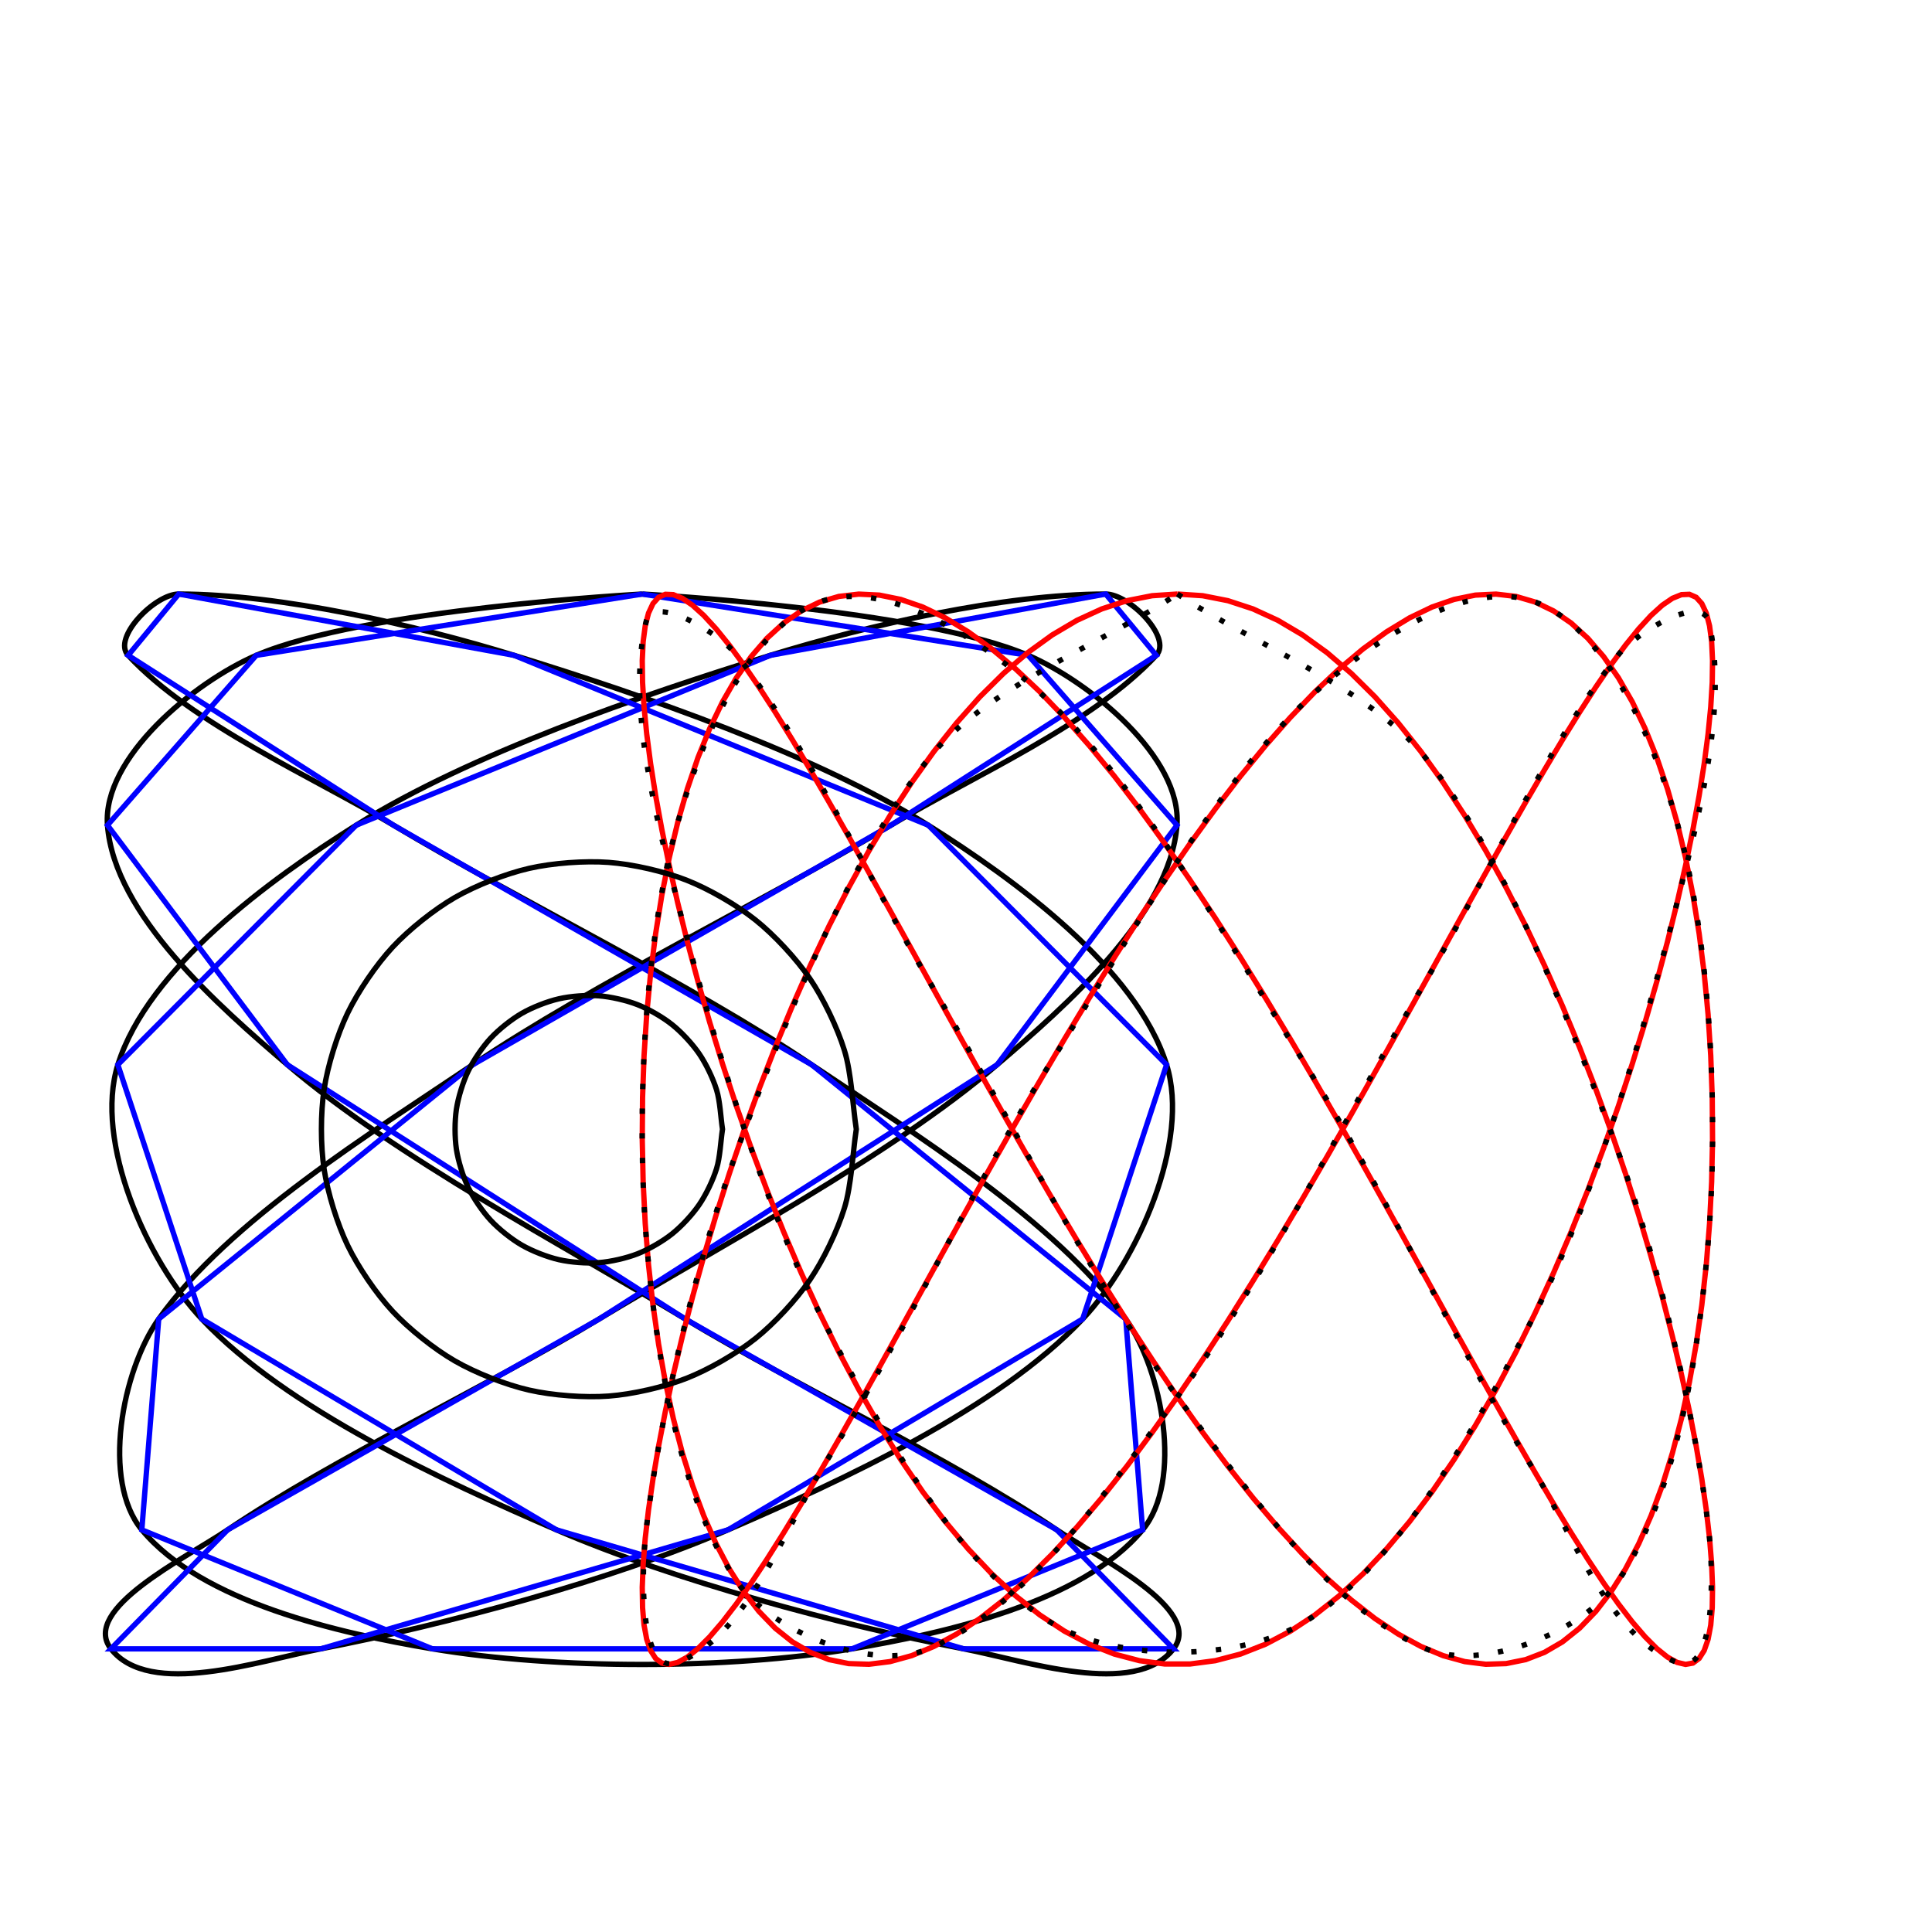
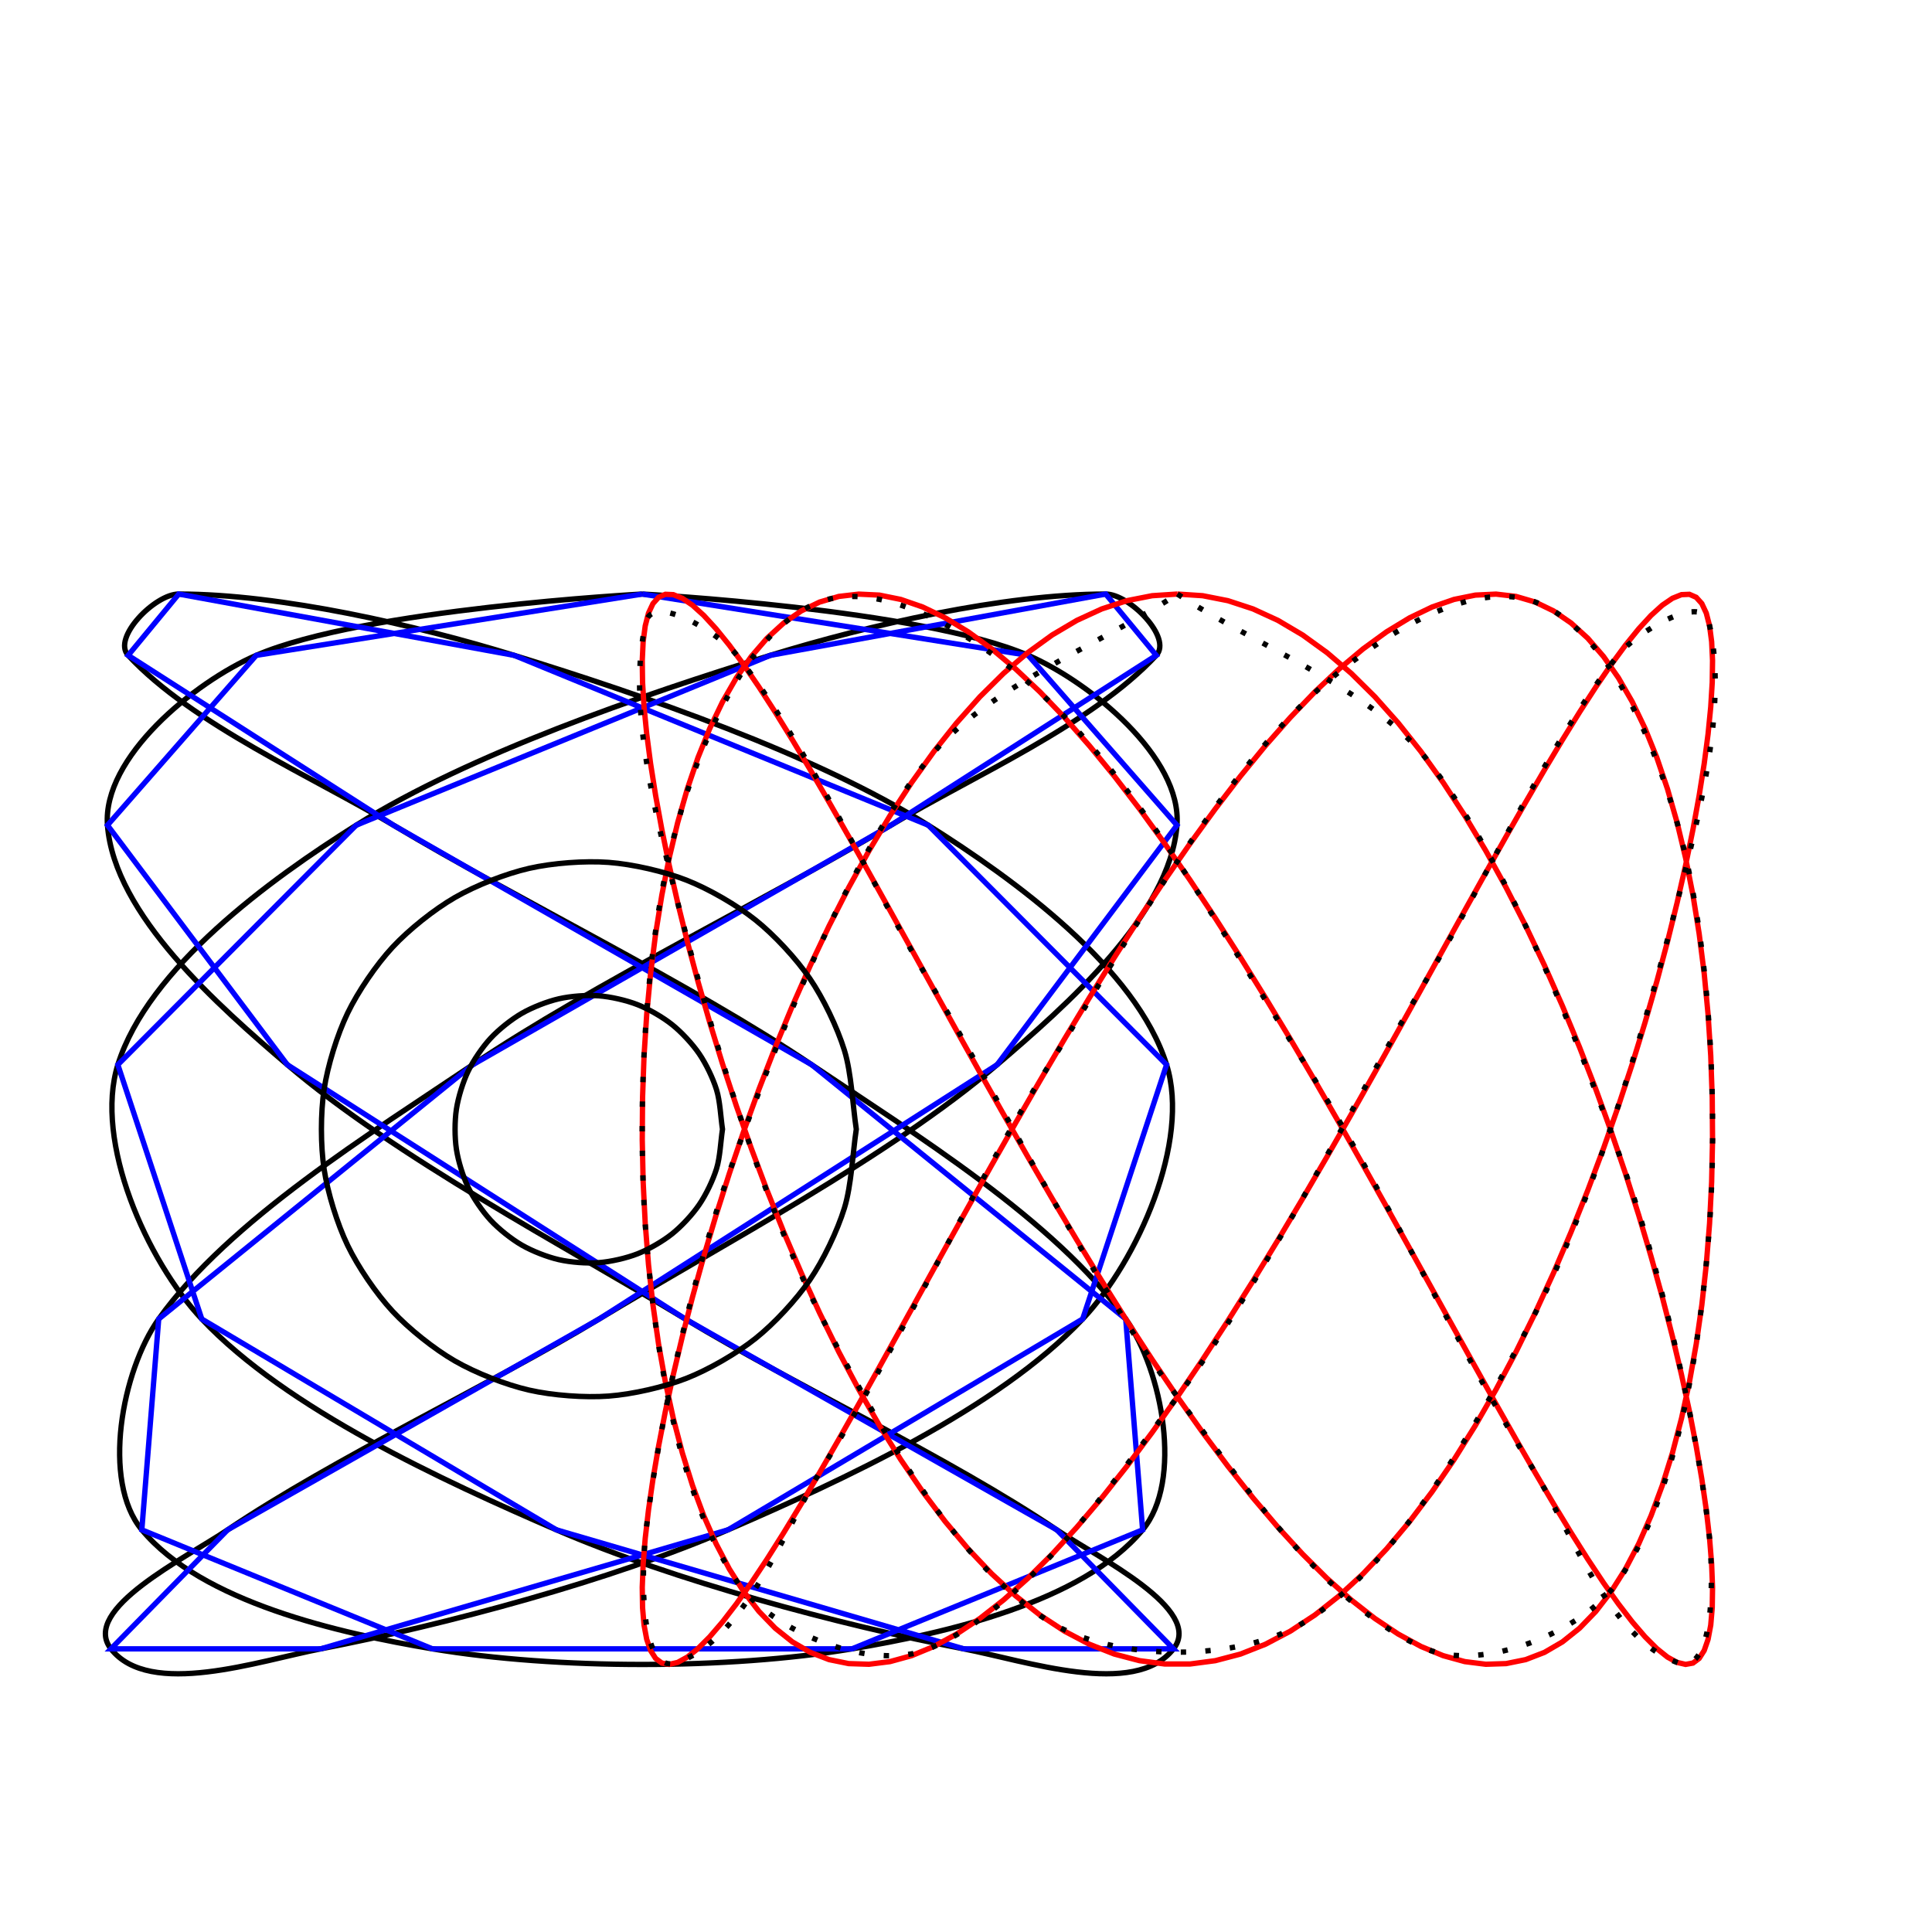
<svg xmlns="http://www.w3.org/2000/svg" baseProfile="full" height="100%" version="1.1" viewBox="0,0,361,361" width="100%">
  <defs />
  <path d=" M 120, 111.0   C  120, 111.0 172.011, 113.762 192.12, 122.454   203.739, 127.477 220.877, 141.572 219.919, 154.194   218.648, 170.935 199.076, 188.038 186.312, 198.946   166.187, 216.145 134.609, 232.766 111.953, 246.46   91.462, 258.846 62.379, 272.447 42.54, 285.851   34.796, 291.083 14.974, 300.731 20.729, 308.094   27.971, 317.359 48.38, 310.321 59.926, 308.094   83.285, 303.588 114.209, 295.302 136.041, 285.851   157.263, 276.664 186.435, 263.286 202.298, 246.46   212.596, 235.539 222.459, 213.273 217.979, 198.946   212.326, 180.869 189.49, 164.26 173.447, 154.194   152.193, 140.858 120.044, 129.849 96.068, 122.454   77.805, 116.822 52.51, 111 33.397, 111.0   28.943, 111.0 20.916, 119.191 23.948, 122.454   35.969, 135.393 58.377, 145.119 73.528, 154.194   96.703, 168.074 129.27, 183.842 151.667, 198.946   170.446, 211.611 197.213, 228.005 210.345, 246.46   217.218, 256.12 221.072, 276.728 213.502, 285.851   202.259, 299.399 176.56, 305.184 159.197, 308.094   136.002, 311.982 103.998, 311.982 80.803, 308.094   63.44, 305.184 37.741, 299.399 26.498, 285.851   18.928, 276.728 22.782, 256.12 29.655, 246.46   42.787, 228.005 69.554, 211.611 88.333, 198.946   110.73, 183.842 143.297, 168.074 166.472, 154.194   181.623, 145.119 204.031, 135.393 216.052, 122.454   219.084, 119.191 211.057, 111.0 206.603, 111.0   187.49, 111 162.195, 116.822 143.932, 122.454   119.956, 129.849 87.807, 140.858 66.553, 154.194   50.51, 164.26 27.674, 180.869 22.021, 198.946   17.541, 213.273 27.404, 235.539 37.702, 246.46   53.565, 263.286 82.737, 276.664 103.959, 285.851   125.791, 295.302 156.715, 303.588 180.074, 308.094   191.62, 310.321 212.029, 317.359 219.271, 308.094   225.026, 300.731 205.204, 291.083 197.46, 285.851   177.621, 272.447 148.538, 258.846 128.047, 246.46   105.391, 232.766 73.813, 216.145 53.688, 198.946   40.924, 188.038 21.352, 170.935 20.081, 154.194   19.123, 141.572 36.261, 127.477 47.88, 122.454   67.989, 113.762 120, 111.0 120, 111.0  " style="fill : none; stroke : black; stroke-width : 1; stroke-dasharray : none;" />
  <polyline points="120,111.0 192.12,122.454 219.919,154.194 186.312,198.946 111.953,246.46 42.54,285.851 20.729,308.094 59.926,308.094 136.041,285.851 202.298,246.46 217.979,198.946 173.447,154.194 96.068,122.454 33.397,111.0 23.948,122.454 73.528,154.194 151.667,198.946 210.345,246.46 213.502,285.851 159.197,308.094 80.803,308.094 26.498,285.851 29.655,246.46 88.333,198.946 166.472,154.194 216.052,122.454 206.603,111.0 143.932,122.454 66.553,154.194 22.021,198.946 37.702,246.46 103.959,285.851 180.074,308.094 219.271,308.094 197.46,285.851 128.047,246.46 53.688,198.946 20.081,154.194 47.88,122.454 120,111.0" style="fill : none; stroke : blue; stroke-width : 1; stroke-dasharray : none;" />
  <polyline points="220,111.0 224.722,111.31 229.434,112.237 234.125,113.777 238.785,115.919 243.402,118.65 247.967,121.953 252.47,125.808 256.9,130.191 261.248,135.075 265.504,140.429 269.659,146.22 273.702,152.413 277.626,158.968 281.421,165.847 285.079,173.005 288.592,180.398 291.952,187.981 295.152,195.707 298.183,203.527 301.04,211.394 303.717,219.258 306.206,227.071 308.503,234.785 310.603,242.351 312.501,249.723 314.192,256.854 315.673,263.702 316.94,270.224 317.991,276.378 318.824,282.127 319.436,287.435 319.826,292.27 319.993,296.602 319.937,300.402 319.658,303.649 319.157,306.322 318.435,308.404 317.493,309.883 316.333,310.749 314.959,310.997 313.372,310.625 311.577,309.636 309.578,308.036 307.379,305.834 304.985,303.045 302.401,299.686 299.634,295.777 296.689,291.343 293.572,286.411 290.292,281.011 286.855,275.178 283.268,268.947 279.54,262.358 275.68,255.449 271.695,248.266 267.595,240.851 263.388,233.252 259.085,225.515 254.695,217.688 250.227,209.819 245.692,201.958 241.099,194.152 236.459,186.451 231.783,178.903 227.08,171.553 222.362,164.447 217.638,157.63 212.92,151.144 208.217,145.028 203.541,139.322 198.901,134.059 194.308,129.273 189.773,124.994 185.305,121.248 180.915,118.057 176.612,115.443 172.405,113.42 168.305,112.003 164.32,111.198 160.46,111.012 156.732,111.446 153.145,112.497 149.708,114.157 146.428,116.418 143.311,119.265 140.366,122.681 137.599,126.643 135.015,131.129 132.621,136.109 130.422,141.553 128.423,147.428 126.628,153.696 125.041,160.32 123.667,167.257 122.507,174.466 121.565,181.901 120.843,189.516 120.342,197.265 120.063,205.098 120.007,212.968 120.174,220.826 120.564,228.623 121.176,236.311 122.009,243.842 123.06,251.17 124.327,258.248 125.808,265.034 127.499,271.485 129.397,277.561 131.497,283.225 133.794,288.441 136.283,293.178 138.96,297.405 141.817,301.097 144.848,304.23 148.048,306.786 151.408,308.749 154.921,310.106 158.579,310.848 162.374,310.972 166.298,310.477 170.341,309.365 174.496,307.643 178.752,305.323 183.1,302.418 187.53,298.947 192.033,294.931 196.598,290.395 201.215,285.367 205.875,279.878 210.566,273.963 215.278,267.657 220,261 224.722,254.033 229.434,246.8 234.125,239.345 238.785,231.714 243.402,223.955 247.967,216.116 252.47,208.245 256.9,200.391 261.248,192.602 265.504,184.928 269.659,177.415 273.702,170.111 277.626,163.059 281.421,156.305 285.079,149.89 288.592,143.853 291.952,138.233 295.152,133.063 298.183,128.376 301.04,124.201 303.717,120.564 306.206,117.488 308.503,114.99 310.603,113.088 312.501,111.792 314.192,111.112 315.673,111.05 316.94,111.607 317.991,112.78 318.824,114.562 319.436,116.941 319.826,119.903 319.993,123.43 319.937,127.499 319.658,132.086 319.157,137.162 318.435,142.695 317.493,148.651 316.333,154.994 314.959,161.683 313.372,168.679 311.577,175.936 309.578,183.411 307.379,191.057 304.985,198.826 302.401,206.671 299.634,214.542 296.689,222.392 293.572,230.171 290.292,237.831 286.855,245.325 283.268,252.607 279.54,259.63 275.68,266.352 271.695,272.731 267.595,278.728 263.388,284.305 259.085,289.428 254.695,294.065 250.227,298.187 245.692,301.769 241.099,304.788 236.459,307.227 231.783,309.069 227.08,310.303 222.362,310.923 217.638,310.923 212.92,310.303 208.217,309.069 203.541,307.227 198.901,304.788 194.308,301.769 189.773,298.187 185.305,294.065 180.915,289.428 176.612,284.305 172.405,278.728 168.305,272.731 164.32,266.352 160.46,259.63 156.732,252.607 153.145,245.325 149.708,237.831 146.428,230.171 143.311,222.392 140.366,214.542 137.599,206.671 135.015,198.826 132.621,191.057 130.422,183.411 128.423,175.936 126.628,168.679 125.041,161.683 123.667,154.994 122.507,148.651 121.565,142.695 120.843,137.162 120.342,132.086 120.063,127.499 120.007,123.43 120.174,119.903 120.564,116.941 121.176,114.562 122.009,112.78 123.06,111.607 124.327,111.05 125.808,111.112 127.499,111.792 129.397,113.088 131.497,114.99 133.794,117.488 136.283,120.564 138.96,124.201 141.817,128.376 144.848,133.063 148.048,138.233 151.408,143.853 154.921,149.89 158.579,156.305 162.374,163.059 166.298,170.111 170.341,177.415 174.496,184.928 178.752,192.602 183.1,200.391 187.53,208.245 192.033,216.116 196.598,223.955 201.215,231.714 205.875,239.345 210.566,246.8 215.278,254.033 220,261 224.722,267.657 229.434,273.963 234.125,279.878 238.785,285.367 243.402,290.395 247.967,294.931 252.47,298.947 256.9,302.418 261.248,305.323 265.504,307.643 269.659,309.365 273.702,310.477 277.626,310.972 281.421,310.848 285.079,310.106 288.592,308.749 291.952,306.786 295.152,304.23 298.183,301.097 301.04,297.405 303.717,293.178 306.206,288.441 308.503,283.225 310.603,277.561 312.501,271.485 314.192,265.034 315.673,258.248 316.94,251.17 317.991,243.842 318.824,236.311 319.436,228.623 319.826,220.826 319.993,212.968 319.937,205.098 319.658,197.265 319.157,189.516 318.435,181.901 317.493,174.466 316.333,167.257 314.959,160.32 313.372,153.696 311.577,147.428 309.578,141.553 307.379,136.109 304.985,131.129 302.401,126.643 299.634,122.681 296.689,119.265 293.572,116.418 290.292,114.157 286.855,112.497 283.268,111.446 279.54,111.012 275.68,111.198 271.695,112.003 267.595,113.42 263.388,115.443 259.085,118.057 254.695,121.248 250.227,124.994 245.692,129.273 241.099,134.059 236.459,139.322 231.783,145.028 227.08,151.144 222.362,157.63 217.638,164.447 212.92,171.553 208.217,178.903 203.541,186.451 198.901,194.152 194.308,201.958 189.773,209.819 185.305,217.688 180.915,225.515 176.612,233.252 172.405,240.851 168.305,248.266 164.32,255.449 160.46,262.358 156.732,268.947 153.145,275.178 149.708,281.011 146.428,286.411 143.311,291.343 140.366,295.777 137.599,299.686 135.015,303.045 132.621,305.834 130.422,308.036 128.423,309.636 126.628,310.625 125.041,310.997 123.667,310.749 122.507,309.883 121.565,308.404 120.843,306.322 120.342,303.649 120.063,300.402 120.007,296.602 120.174,292.27 120.564,287.435 121.176,282.127 122.009,276.378 123.06,270.224 124.327,263.702 125.808,256.854 127.499,249.723 129.397,242.351 131.497,234.785 133.794,227.071 136.283,219.258 138.96,211.394 141.817,203.527 144.848,195.707 148.048,187.981 151.408,180.398 154.921,173.005 158.579,165.847 162.374,158.968 166.298,152.413 170.341,146.22 174.496,140.429 178.752,135.075 183.1,130.191 187.53,125.808 192.033,121.953 196.598,118.65 201.215,115.919 205.875,113.777 210.566,112.237 215.278,111.31 220,111.0" style="fill : none; stroke : red; stroke-width : 1; stroke-dasharray : none;" />
  <line style="fill : none; stroke : red; stroke-width : 1; stroke-dasharray : none;" x1="220" x2="220" y1="111.0" y2="111.0" />
-   <path d=" M 220, 111.0   C  233.942, 120.218 256.102, 128.62 266.472, 141.728   281.658, 160.923 293.879, 192.044 302.298, 215.027   309.814, 235.542 316.729, 264.15 319.271, 285.851   320.16, 293.445 320.713, 313.215 313.502, 310.676   300.638, 306.146 293.521, 285.821 286.312, 274.245   272.611, 252.24 257.753, 220.876 243.932, 198.946   230.645, 177.864 214.044, 148.315 196.068, 131.056   186.039, 121.426 166.881, 107.907 153.688, 112.295   139.469, 117.024 130.507, 139.755 126.498, 154.194   120.316, 176.459 118.903, 207.967 120.729, 231.003   122.311, 250.953 126.393, 279.007 137.702, 295.519   144.138, 304.917 163.024, 312.5 173.528, 308.094   191.832, 300.417 208.151, 276.924 220, 261   236.232, 239.184 252.585, 206.557 266.472, 183.178   277.274, 164.993 289.211, 139.07 302.298, 122.454   305.66, 118.187 317.977, 110.871 319.271, 116.146   323.009, 131.386 317.349, 152.919 313.502, 168.131   307.403, 192.246 297.716, 224.354 286.312, 246.46   276.594, 265.299 261.895, 291.744 243.932, 302.998   231.763, 310.621 208.237, 310.621 196.068, 302.998   178.105, 291.744 163.406, 265.299 153.688, 246.46   142.284, 224.354 132.597, 192.246 126.498, 168.131   122.651, 152.919 116.991, 131.386 120.729, 116.146   122.023, 110.871 134.34, 118.187 137.702, 122.454   150.789, 139.07 162.726, 164.993 173.528, 183.178   187.415, 206.557 203.768, 239.184 220, 261   231.849, 276.924 248.168, 300.417 266.472, 308.094   276.976, 312.5 295.862, 304.917 302.298, 295.519   313.607, 279.007 317.689, 250.953 319.271, 231.003   321.097, 207.967 319.684, 176.459 313.502, 154.194   309.493, 139.755 300.531, 117.024 286.312, 112.295   273.119, 107.907 253.961, 121.426 243.932, 131.056   225.956, 148.315 209.355, 177.864 196.068, 198.946   182.247, 220.876 167.389, 252.24 153.688, 274.245   146.479, 285.821 139.362, 306.146 126.498, 310.676   119.287, 313.215 119.84, 293.445 120.729, 285.851   123.271, 264.15 130.186, 235.542 137.702, 215.027   146.121, 192.044 158.342, 160.923 173.528, 141.728   183.898, 128.62 206.058, 120.218 220, 111.0   220, 111 220.0, 111 220, 111.0   Z " style="fill : none; stroke : black; stroke-width : 1; stroke-dasharray : 1, 3.61;" />
+   <path d=" M 220, 111.0   C  233.942, 120.218 256.102, 128.62 266.472, 141.728   281.658, 160.923 293.879, 192.044 302.298, 215.027   309.814, 235.542 316.729, 264.15 319.271, 285.851   320.16, 293.445 320.713, 313.215 313.502, 310.676   300.638, 306.146 293.521, 285.821 286.312, 274.245   272.611, 252.24 257.753, 220.876 243.932, 198.946   230.645, 177.864 214.044, 148.315 196.068, 131.056   186.039, 121.426 166.881, 107.907 153.688, 112.295   139.469, 117.024 130.507, 139.755 126.498, 154.194   120.316, 176.459 118.903, 207.967 120.729, 231.003   122.311, 250.953 126.393, 279.007 137.702, 295.519   144.138, 304.917 163.024, 312.5 173.528, 308.094   191.832, 300.417 208.151, 276.924 220, 261   236.232, 239.184 252.585, 206.557 266.472, 183.178   277.274, 164.993 289.211, 139.07 302.298, 122.454   305.66, 118.187 317.977, 110.871 319.271, 116.146   323.009, 131.386 317.349, 152.919 313.502, 168.131   307.403, 192.246 297.716, 224.354 286.312, 246.46   276.594, 265.299 261.895, 291.744 243.932, 302.998   231.763, 310.621 208.237, 310.621 196.068, 302.998   178.105, 291.744 163.406, 265.299 153.688, 246.46   142.284, 224.354 132.597, 192.246 126.498, 168.131   122.651, 152.919 116.991, 131.386 120.729, 116.146   122.023, 110.871 134.34, 118.187 137.702, 122.454   150.789, 139.07 162.726, 164.993 173.528, 183.178   187.415, 206.557 203.768, 239.184 220, 261   231.849, 276.924 248.168, 300.417 266.472, 308.094   276.976, 312.5 295.862, 304.917 302.298, 295.519   313.607, 279.007 317.689, 250.953 319.271, 231.003   321.097, 207.967 319.684, 176.459 313.502, 154.194   309.493, 139.755 300.531, 117.024 286.312, 112.295   273.119, 107.907 253.961, 121.426 243.932, 131.056   225.956, 148.315 209.355, 177.864 196.068, 198.946   182.247, 220.876 167.389, 252.24 153.688, 274.245   146.479, 285.821 139.362, 306.146 126.498, 310.676   119.287, 313.215 119.84, 293.445 120.729, 285.851   123.271, 264.15 130.186, 235.542 137.702, 215.027   146.121, 192.044 158.342, 160.923 173.528, 141.728   183.898, 128.62 206.058, 120.218 220, 111.0   220, 111 220.0, 111 220, 111.0   Z " style="fill : none; stroke : black; stroke-width : 1; stroke-dasharray : 1, 3.6;" />
  <path d=" M 160.0, 211.0   C  159.334, 206.579 159.097, 200.535 157.779, 196.262   156.461, 191.99 153.831, 186.528 151.312, 182.834   148.793, 179.14 144.67, 174.696 141.174, 171.908   137.679, 169.121 132.429, 166.09 128.267, 164.456   124.105, 162.823 118.195, 161.474 113.737, 161.14   109.278, 160.806 103.233, 161.259 98.874, 162.254   94.515, 163.249 88.872, 165.463 85, 167.699   81.128, 169.934 76.389, 173.714 73.347, 176.991   70.306, 180.269 66.892, 185.277 64.952, 189.306   63.012, 193.334 61.225, 199.127 60.558, 203.548   59.892, 207.969 59.892, 214.031 60.558, 218.452   61.225, 222.873 63.012, 228.666 64.952, 232.694   66.892, 236.723 70.306, 241.731 73.347, 245.009   76.389, 248.286 81.128, 252.066 85, 254.301   88.872, 256.537 94.515, 258.751 98.874, 259.746   103.233, 260.741 109.278, 261.194 113.737, 260.86   118.195, 260.526 124.105, 259.177 128.267, 257.544   132.429, 255.91 137.679, 252.879 141.174, 250.092   144.67, 247.304 148.793, 242.86 151.312, 239.166   153.831, 235.472 156.461, 230.01 157.779, 225.738   159.097, 221.465 159.334, 215.421 160.0, 211   160.0, 211 160.0, 211.0 160.0, 211.0   Z " style="fill : none; stroke : black; stroke-width : 1; stroke-dasharray : none;" />
  <path d=" M 135.0, 211.0   C  134.667, 208.789 134.548, 205.767 133.889, 203.631   133.23, 201.495 131.915, 198.764 130.656, 196.917   129.397, 195.07 127.335, 192.848 125.587, 191.454   123.839, 190.06 121.215, 188.545 119.134, 187.728   117.052, 186.911 114.098, 186.237 111.868, 186.07   109.639, 185.903 106.617, 186.129 104.437, 186.627   102.257, 187.124 99.436, 188.232 97.5, 189.349   95.564, 190.467 93.194, 192.357 91.674, 193.996   90.153, 195.635 88.446, 198.139 87.476, 200.153   86.506, 202.167 85.612, 205.063 85.279, 207.274   84.946, 209.485 84.946, 212.515 85.279, 214.726   85.612, 216.937 86.506, 219.833 87.476, 221.847   88.446, 223.861 90.153, 226.365 91.674, 228.004   93.194, 229.643 95.564, 231.533 97.5, 232.651   99.436, 233.768 102.257, 234.876 104.437, 235.373   106.617, 235.871 109.639, 236.097 111.868, 235.93   114.098, 235.763 117.052, 235.089 119.134, 234.272   121.215, 233.455 123.839, 231.94 125.587, 230.546   127.335, 229.152 129.397, 226.93 130.656, 225.083   131.915, 223.236 133.23, 220.505 133.889, 218.369   134.548, 216.233 134.667, 213.211 135.0, 211.0   135.0, 211.0 135.0, 211.0 135.0, 211.0   Z " style="fill : none; stroke : black; stroke-width : 1; stroke-dasharray : none;" />
</svg>
